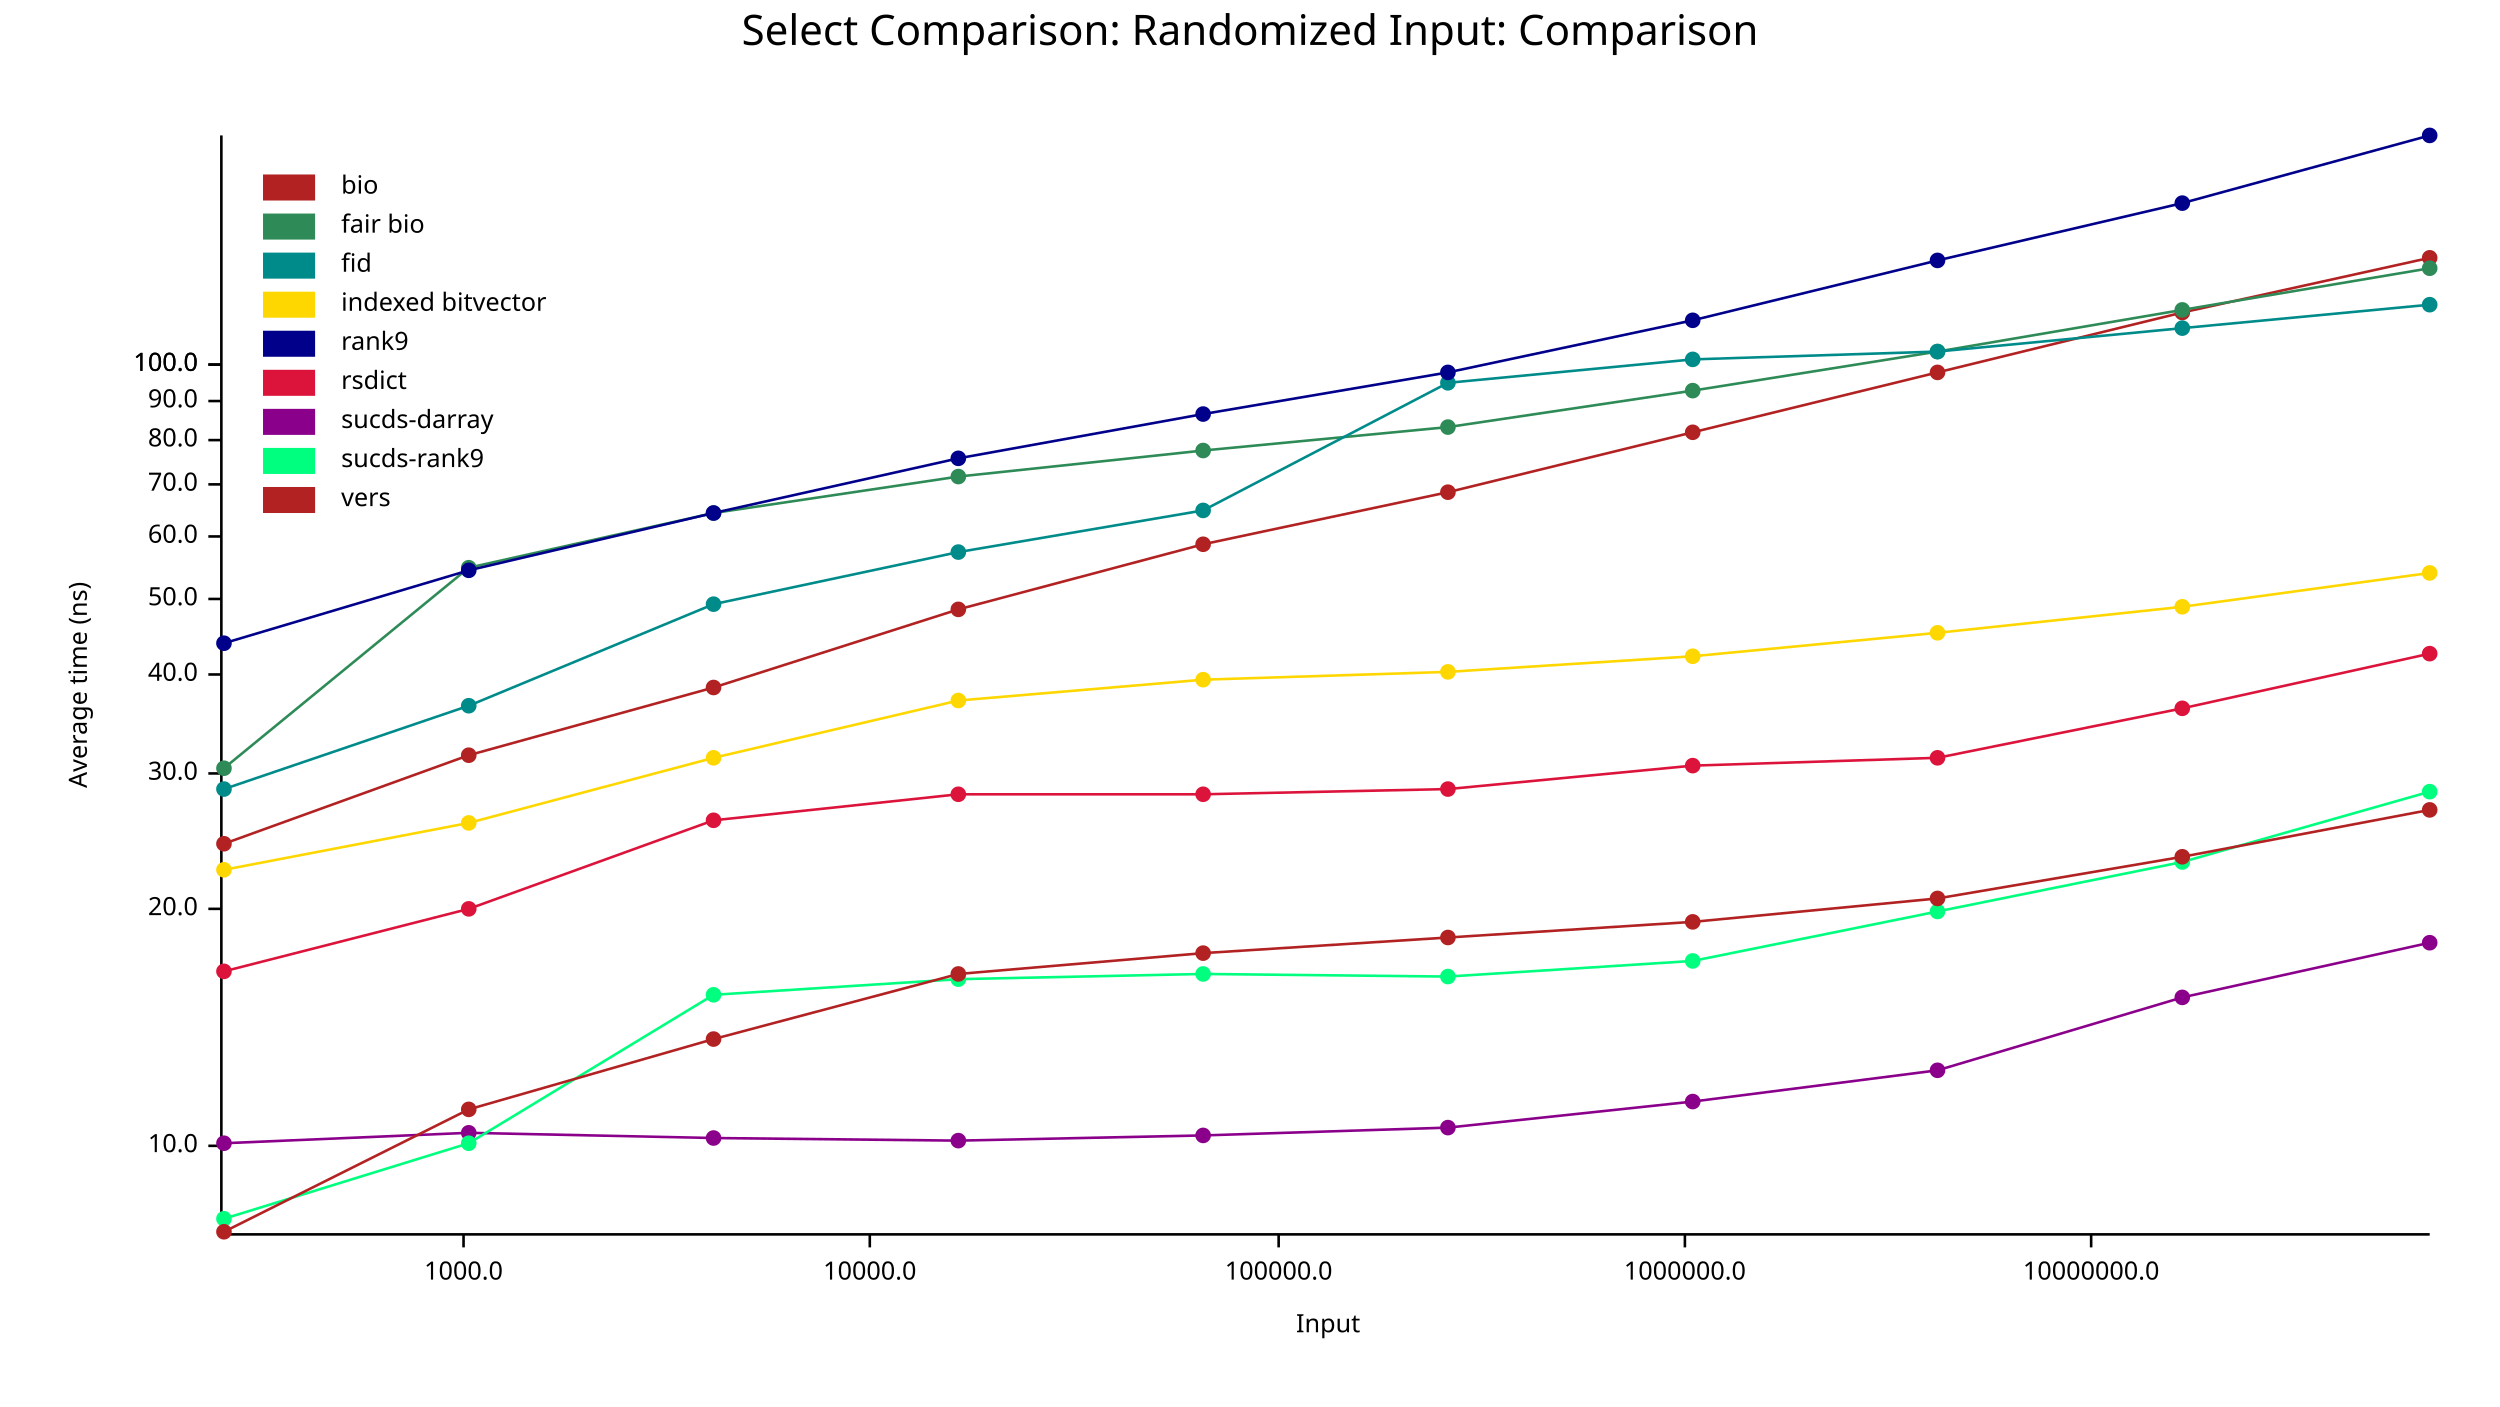
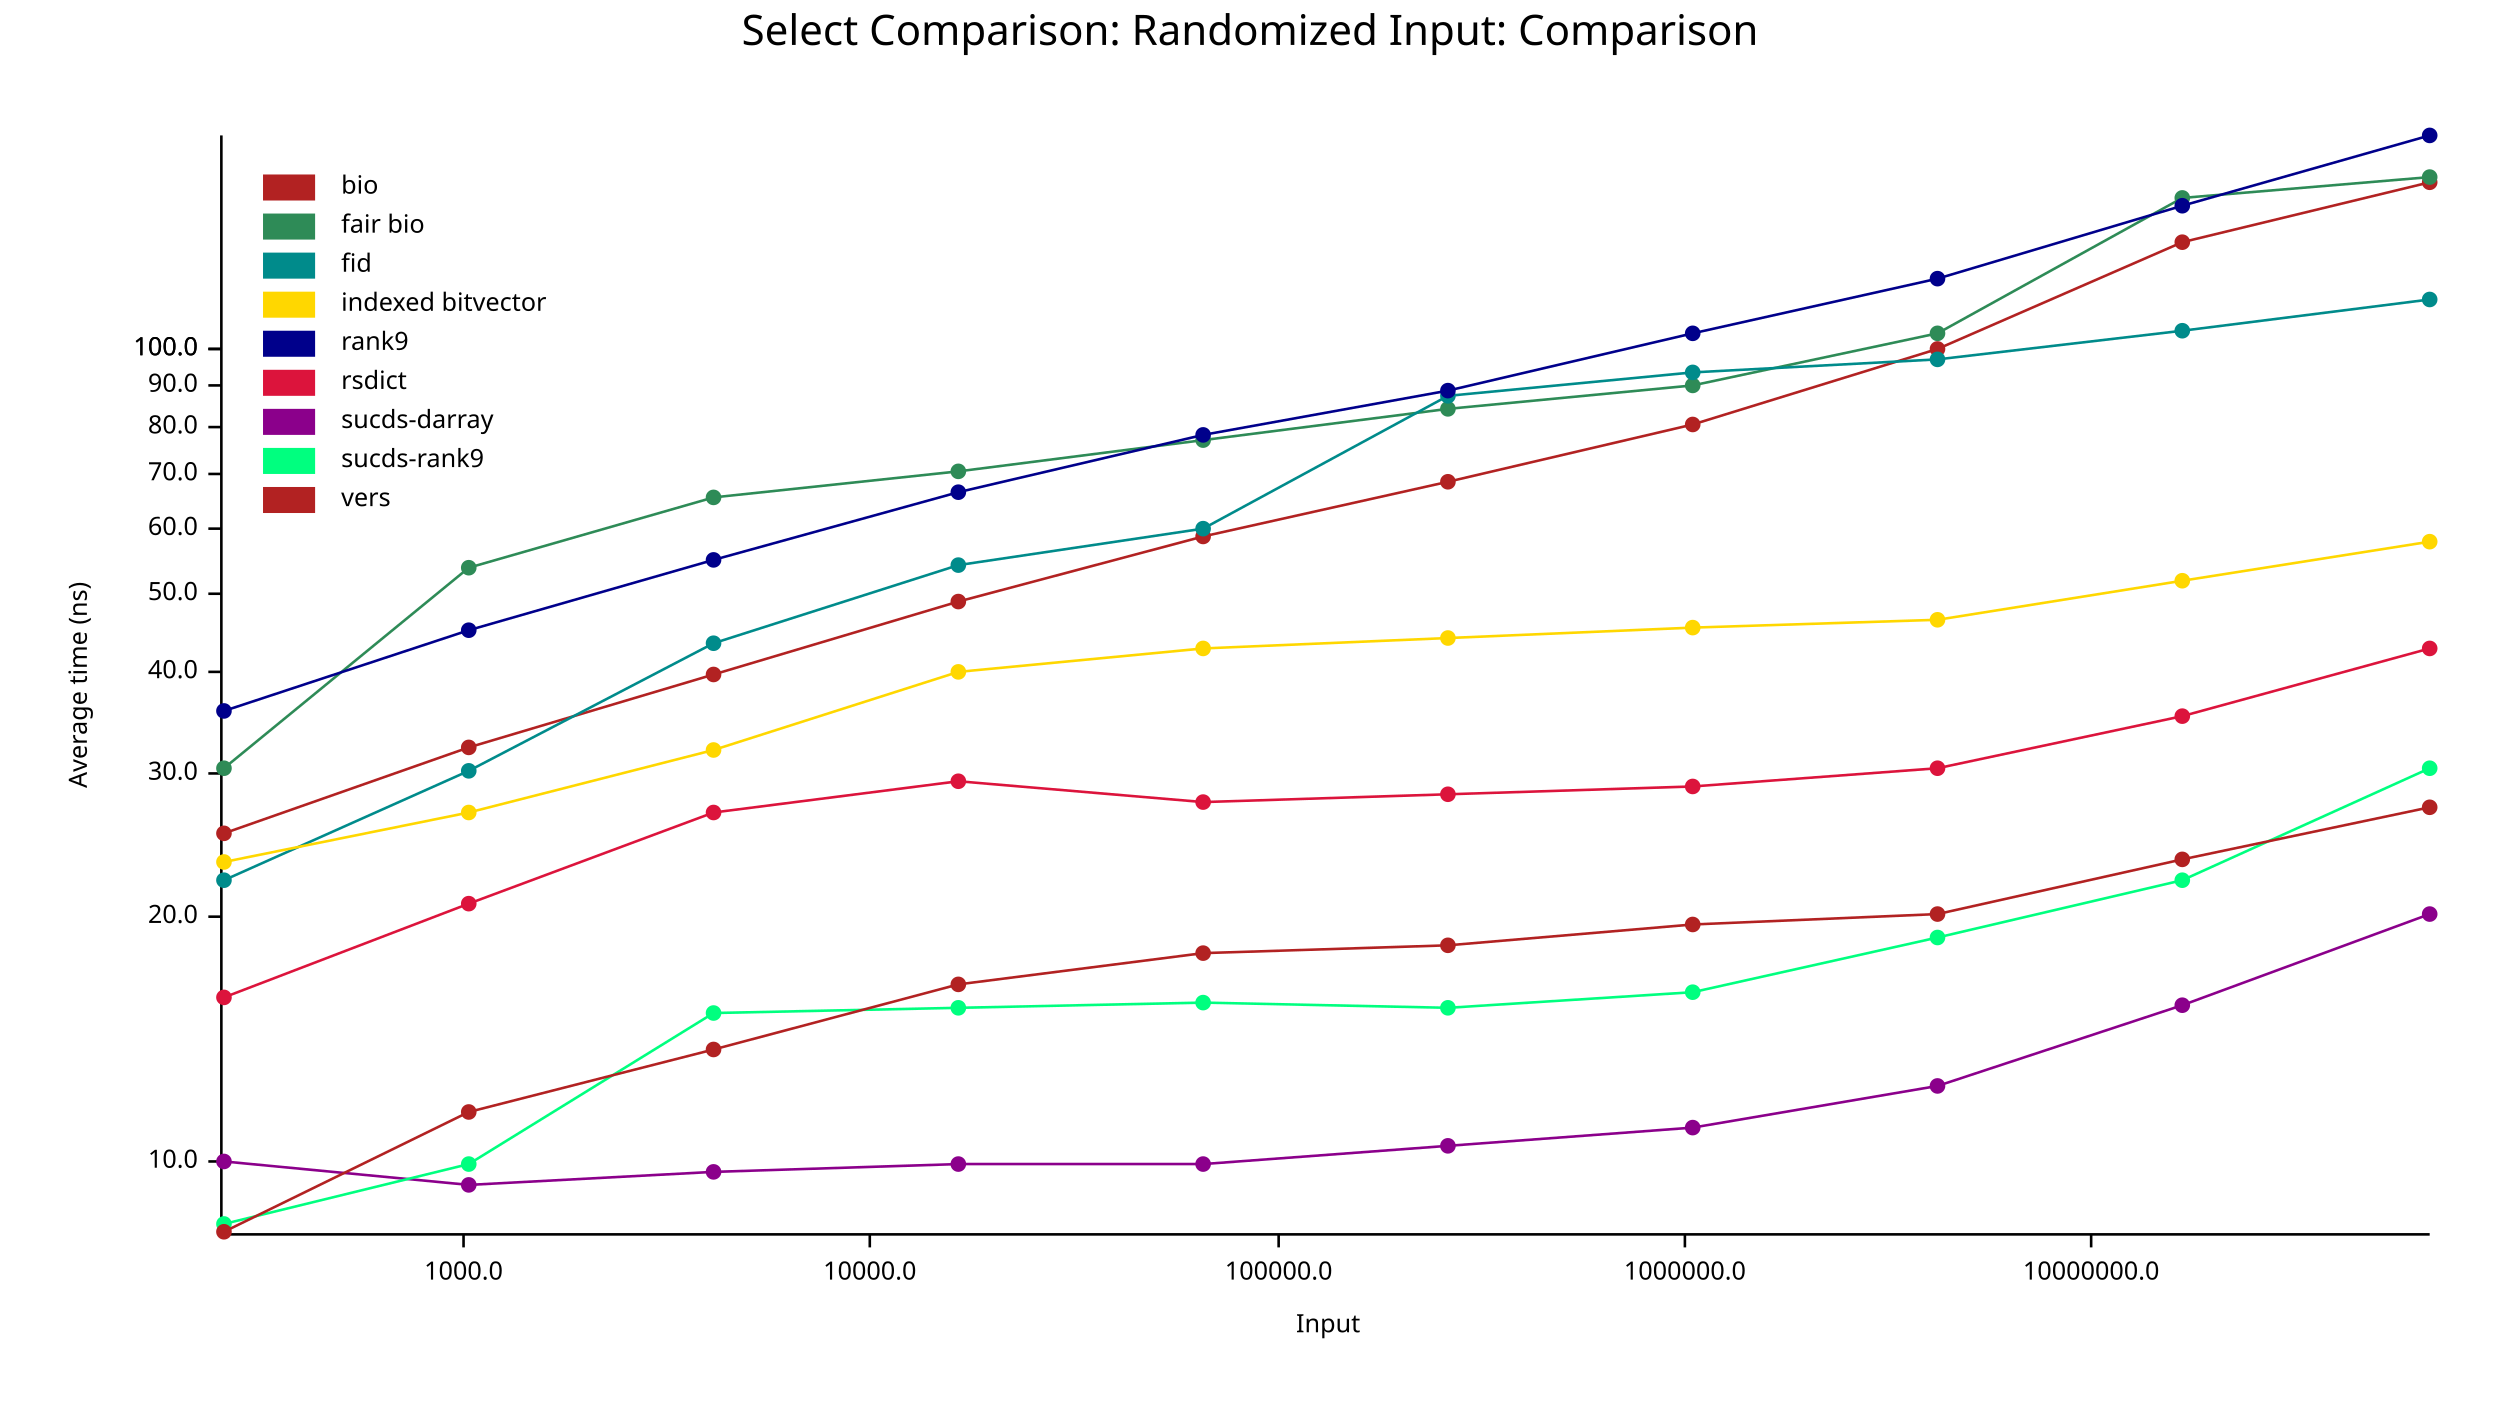
<svg xmlns="http://www.w3.org/2000/svg" width="960" height="540" viewBox="0 0 960 540" style="background-color: #FFFAF0;">
  <text x="480" y="5" dy="0.76em" text-anchor="middle" font-family="sans-serif" font-size="16.129" opacity="1" fill="#000000">
Select Comparison: Randomized Input: Comparison
</text>
  <text x="26" y="263" dy="0.76em" text-anchor="middle" font-family="sans-serif" font-size="9.677" opacity="1" fill="#000000" transform="rotate(270, 26, 263)">
Average time (ns)
</text>
  <text x="510" y="514" dy="-0.5ex" text-anchor="middle" font-family="sans-serif" font-size="9.677" opacity="1" fill="#000000">
Input
</text>
  <polyline fill="none" opacity="1" stroke="#000000" stroke-width="1" points="85,52 85,473 " />
-   <text x="76" y="440" dy="0.5ex" text-anchor="end" font-family="sans-serif" font-size="9.677" opacity="1" fill="#000000">
+   <text x="76" y="446" dy="0.5ex" text-anchor="end" font-family="sans-serif" font-size="9.677" opacity="1" fill="#000000">
10.0
</text>
-   <polyline fill="none" opacity="1" stroke="#000000" stroke-width="1" points="80,440 85,440 " />
-   <text x="76" y="349" dy="0.5ex" text-anchor="end" font-family="sans-serif" font-size="9.677" opacity="1" fill="#000000">
+   <polyline fill="none" opacity="1" stroke="#000000" stroke-width="1" points="80,446 85,446 " />
+   <text x="76" y="352" dy="0.5ex" text-anchor="end" font-family="sans-serif" font-size="9.677" opacity="1" fill="#000000">
20.0
</text>
-   <polyline fill="none" opacity="1" stroke="#000000" stroke-width="1" points="80,349 85,349 " />
+   <polyline fill="none" opacity="1" stroke="#000000" stroke-width="1" points="80,352 85,352 " />
  <text x="76" y="297" dy="0.5ex" text-anchor="end" font-family="sans-serif" font-size="9.677" opacity="1" fill="#000000">
30.0
</text>
  <polyline fill="none" opacity="1" stroke="#000000" stroke-width="1" points="80,297 85,297 " />
-   <text x="76" y="259" dy="0.5ex" text-anchor="end" font-family="sans-serif" font-size="9.677" opacity="1" fill="#000000">
+   <text x="76" y="258" dy="0.5ex" text-anchor="end" font-family="sans-serif" font-size="9.677" opacity="1" fill="#000000">
40.0
</text>
-   <polyline fill="none" opacity="1" stroke="#000000" stroke-width="1" points="80,259 85,259 " />
-   <text x="76" y="230" dy="0.5ex" text-anchor="end" font-family="sans-serif" font-size="9.677" opacity="1" fill="#000000">
+   <polyline fill="none" opacity="1" stroke="#000000" stroke-width="1" points="80,258 85,258 " />
+   <text x="76" y="228" dy="0.5ex" text-anchor="end" font-family="sans-serif" font-size="9.677" opacity="1" fill="#000000">
50.0
</text>
-   <polyline fill="none" opacity="1" stroke="#000000" stroke-width="1" points="80,230 85,230 " />
-   <text x="76" y="206" dy="0.5ex" text-anchor="end" font-family="sans-serif" font-size="9.677" opacity="1" fill="#000000">
+   <polyline fill="none" opacity="1" stroke="#000000" stroke-width="1" points="80,228 85,228 " />
+   <text x="76" y="203" dy="0.5ex" text-anchor="end" font-family="sans-serif" font-size="9.677" opacity="1" fill="#000000">
60.0
</text>
-   <polyline fill="none" opacity="1" stroke="#000000" stroke-width="1" points="80,206 85,206 " />
-   <text x="76" y="186" dy="0.5ex" text-anchor="end" font-family="sans-serif" font-size="9.677" opacity="1" fill="#000000">
+   <polyline fill="none" opacity="1" stroke="#000000" stroke-width="1" points="80,203 85,203 " />
+   <text x="76" y="182" dy="0.5ex" text-anchor="end" font-family="sans-serif" font-size="9.677" opacity="1" fill="#000000">
70.0
</text>
-   <polyline fill="none" opacity="1" stroke="#000000" stroke-width="1" points="80,186 85,186 " />
-   <text x="76" y="169" dy="0.5ex" text-anchor="end" font-family="sans-serif" font-size="9.677" opacity="1" fill="#000000">
+   <polyline fill="none" opacity="1" stroke="#000000" stroke-width="1" points="80,182 85,182 " />
+   <text x="76" y="164" dy="0.5ex" text-anchor="end" font-family="sans-serif" font-size="9.677" opacity="1" fill="#000000">
80.0
</text>
-   <polyline fill="none" opacity="1" stroke="#000000" stroke-width="1" points="80,169 85,169 " />
-   <text x="76" y="154" dy="0.5ex" text-anchor="end" font-family="sans-serif" font-size="9.677" opacity="1" fill="#000000">
+   <polyline fill="none" opacity="1" stroke="#000000" stroke-width="1" points="80,164 85,164 " />
+   <text x="76" y="148" dy="0.5ex" text-anchor="end" font-family="sans-serif" font-size="9.677" opacity="1" fill="#000000">
90.0
</text>
-   <polyline fill="none" opacity="1" stroke="#000000" stroke-width="1" points="80,154 85,154 " />
-   <text x="76" y="140" dy="0.5ex" text-anchor="end" font-family="sans-serif" font-size="9.677" opacity="1" fill="#000000">
+   <polyline fill="none" opacity="1" stroke="#000000" stroke-width="1" points="80,148 85,148 " />
+   <text x="76" y="134" dy="0.5ex" text-anchor="end" font-family="sans-serif" font-size="9.677" opacity="1" fill="#000000">
100.0
</text>
-   <polyline fill="none" opacity="1" stroke="#000000" stroke-width="1" points="80,140 85,140 " />
-   <text x="76" y="140" dy="0.5ex" text-anchor="end" font-family="sans-serif" font-size="9.677" opacity="1" fill="#000000">
+   <polyline fill="none" opacity="1" stroke="#000000" stroke-width="1" points="80,134 85,134 " />
+   <text x="76" y="134" dy="0.5ex" text-anchor="end" font-family="sans-serif" font-size="9.677" opacity="1" fill="#000000">
100.0
</text>
-   <polyline fill="none" opacity="1" stroke="#000000" stroke-width="1" points="80,140 85,140 " />
+   <polyline fill="none" opacity="1" stroke="#000000" stroke-width="1" points="80,134 85,134 " />
  <polyline fill="none" opacity="1" stroke="#000000" stroke-width="1" points="86,474 933,474 " />
  <text x="178" y="484" dy="0.76em" text-anchor="middle" font-family="sans-serif" font-size="9.677" opacity="1" fill="#000000">
1000.0
</text>
  <polyline fill="none" opacity="1" stroke="#000000" stroke-width="1" points="178,474 178,479 " />
  <text x="334" y="484" dy="0.76em" text-anchor="middle" font-family="sans-serif" font-size="9.677" opacity="1" fill="#000000">
10000.0
</text>
  <polyline fill="none" opacity="1" stroke="#000000" stroke-width="1" points="334,474 334,479 " />
  <text x="491" y="484" dy="0.76em" text-anchor="middle" font-family="sans-serif" font-size="9.677" opacity="1" fill="#000000">
100000.0
</text>
  <polyline fill="none" opacity="1" stroke="#000000" stroke-width="1" points="491,474 491,479 " />
  <text x="647" y="484" dy="0.76em" text-anchor="middle" font-family="sans-serif" font-size="9.677" opacity="1" fill="#000000">
1000000.0
</text>
  <polyline fill="none" opacity="1" stroke="#000000" stroke-width="1" points="647,474 647,479 " />
  <text x="803" y="484" dy="0.76em" text-anchor="middle" font-family="sans-serif" font-size="9.677" opacity="1" fill="#000000">
10000000.0
</text>
  <polyline fill="none" opacity="1" stroke="#000000" stroke-width="1" points="803,474 803,479 " />
-   <circle cx="86" cy="324" r="3" opacity="1" fill="#B22222" stroke="none" stroke-width="1" />
-   <circle cx="180" cy="290" r="3" opacity="1" fill="#B22222" stroke="none" stroke-width="1" />
-   <circle cx="274" cy="264" r="3" opacity="1" fill="#B22222" stroke="none" stroke-width="1" />
-   <circle cx="368" cy="234" r="3" opacity="1" fill="#B22222" stroke="none" stroke-width="1" />
-   <circle cx="462" cy="209" r="3" opacity="1" fill="#B22222" stroke="none" stroke-width="1" />
-   <circle cx="556" cy="189" r="3" opacity="1" fill="#B22222" stroke="none" stroke-width="1" />
-   <circle cx="650" cy="166" r="3" opacity="1" fill="#B22222" stroke="none" stroke-width="1" />
-   <circle cx="744" cy="143" r="3" opacity="1" fill="#B22222" stroke="none" stroke-width="1" />
-   <circle cx="838" cy="120" r="3" opacity="1" fill="#B22222" stroke="none" stroke-width="1" />
-   <circle cx="933" cy="99" r="3" opacity="1" fill="#B22222" stroke="none" stroke-width="1" />
-   <polyline fill="none" opacity="1" stroke="#B22222" stroke-width="1" points="86,324 180,290 274,264 368,234 462,209 556,189 650,166 744,143 838,120 933,99 " />
+   <circle cx="86" cy="320" r="3" opacity="1" fill="#B22222" stroke="none" stroke-width="1" />
+   <circle cx="180" cy="287" r="3" opacity="1" fill="#B22222" stroke="none" stroke-width="1" />
+   <circle cx="274" cy="259" r="3" opacity="1" fill="#B22222" stroke="none" stroke-width="1" />
+   <circle cx="368" cy="231" r="3" opacity="1" fill="#B22222" stroke="none" stroke-width="1" />
+   <circle cx="462" cy="206" r="3" opacity="1" fill="#B22222" stroke="none" stroke-width="1" />
+   <circle cx="556" cy="185" r="3" opacity="1" fill="#B22222" stroke="none" stroke-width="1" />
+   <circle cx="650" cy="163" r="3" opacity="1" fill="#B22222" stroke="none" stroke-width="1" />
+   <circle cx="744" cy="134" r="3" opacity="1" fill="#B22222" stroke="none" stroke-width="1" />
+   <circle cx="838" cy="93" r="3" opacity="1" fill="#B22222" stroke="none" stroke-width="1" />
+   <circle cx="933" cy="70" r="3" opacity="1" fill="#B22222" stroke="none" stroke-width="1" />
+   <polyline fill="none" opacity="1" stroke="#B22222" stroke-width="1" points="86,320 180,287 274,259 368,231 462,206 556,185 650,163 744,134 838,93 933,70 " />
  <circle cx="86" cy="295" r="3" opacity="1" fill="#2E8B57" stroke="none" stroke-width="1" />
  <circle cx="180" cy="218" r="3" opacity="1" fill="#2E8B57" stroke="none" stroke-width="1" />
-   <circle cx="274" cy="197" r="3" opacity="1" fill="#2E8B57" stroke="none" stroke-width="1" />
-   <circle cx="368" cy="183" r="3" opacity="1" fill="#2E8B57" stroke="none" stroke-width="1" />
-   <circle cx="462" cy="173" r="3" opacity="1" fill="#2E8B57" stroke="none" stroke-width="1" />
-   <circle cx="556" cy="164" r="3" opacity="1" fill="#2E8B57" stroke="none" stroke-width="1" />
-   <circle cx="650" cy="150" r="3" opacity="1" fill="#2E8B57" stroke="none" stroke-width="1" />
-   <circle cx="744" cy="135" r="3" opacity="1" fill="#2E8B57" stroke="none" stroke-width="1" />
-   <circle cx="838" cy="119" r="3" opacity="1" fill="#2E8B57" stroke="none" stroke-width="1" />
-   <circle cx="933" cy="103" r="3" opacity="1" fill="#2E8B57" stroke="none" stroke-width="1" />
-   <polyline fill="none" opacity="1" stroke="#2E8B57" stroke-width="1" points="86,295 180,218 274,197 368,183 462,173 556,164 650,150 744,135 838,119 933,103 " />
-   <circle cx="86" cy="303" r="3" opacity="1" fill="#008B8B" stroke="none" stroke-width="1" />
-   <circle cx="180" cy="271" r="3" opacity="1" fill="#008B8B" stroke="none" stroke-width="1" />
-   <circle cx="274" cy="232" r="3" opacity="1" fill="#008B8B" stroke="none" stroke-width="1" />
-   <circle cx="368" cy="212" r="3" opacity="1" fill="#008B8B" stroke="none" stroke-width="1" />
-   <circle cx="462" cy="196" r="3" opacity="1" fill="#008B8B" stroke="none" stroke-width="1" />
-   <circle cx="556" cy="147" r="3" opacity="1" fill="#008B8B" stroke="none" stroke-width="1" />
-   <circle cx="650" cy="138" r="3" opacity="1" fill="#008B8B" stroke="none" stroke-width="1" />
-   <circle cx="744" cy="135" r="3" opacity="1" fill="#008B8B" stroke="none" stroke-width="1" />
-   <circle cx="838" cy="126" r="3" opacity="1" fill="#008B8B" stroke="none" stroke-width="1" />
-   <circle cx="933" cy="117" r="3" opacity="1" fill="#008B8B" stroke="none" stroke-width="1" />
-   <polyline fill="none" opacity="1" stroke="#008B8B" stroke-width="1" points="86,303 180,271 274,232 368,212 462,196 556,147 650,138 744,135 838,126 933,117 " />
-   <circle cx="86" cy="334" r="3" opacity="1" fill="#FFD700" stroke="none" stroke-width="1" />
-   <circle cx="180" cy="316" r="3" opacity="1" fill="#FFD700" stroke="none" stroke-width="1" />
-   <circle cx="274" cy="291" r="3" opacity="1" fill="#FFD700" stroke="none" stroke-width="1" />
-   <circle cx="368" cy="269" r="3" opacity="1" fill="#FFD700" stroke="none" stroke-width="1" />
-   <circle cx="462" cy="261" r="3" opacity="1" fill="#FFD700" stroke="none" stroke-width="1" />
-   <circle cx="556" cy="258" r="3" opacity="1" fill="#FFD700" stroke="none" stroke-width="1" />
-   <circle cx="650" cy="252" r="3" opacity="1" fill="#FFD700" stroke="none" stroke-width="1" />
-   <circle cx="744" cy="243" r="3" opacity="1" fill="#FFD700" stroke="none" stroke-width="1" />
-   <circle cx="838" cy="233" r="3" opacity="1" fill="#FFD700" stroke="none" stroke-width="1" />
-   <circle cx="933" cy="220" r="3" opacity="1" fill="#FFD700" stroke="none" stroke-width="1" />
-   <polyline fill="none" opacity="1" stroke="#FFD700" stroke-width="1" points="86,334 180,316 274,291 368,269 462,261 556,258 650,252 744,243 838,233 933,220 " />
-   <circle cx="86" cy="247" r="3" opacity="1" fill="#00008B" stroke="none" stroke-width="1" />
-   <circle cx="180" cy="219" r="3" opacity="1" fill="#00008B" stroke="none" stroke-width="1" />
-   <circle cx="274" cy="197" r="3" opacity="1" fill="#00008B" stroke="none" stroke-width="1" />
-   <circle cx="368" cy="176" r="3" opacity="1" fill="#00008B" stroke="none" stroke-width="1" />
-   <circle cx="462" cy="159" r="3" opacity="1" fill="#00008B" stroke="none" stroke-width="1" />
-   <circle cx="556" cy="143" r="3" opacity="1" fill="#00008B" stroke="none" stroke-width="1" />
-   <circle cx="650" cy="123" r="3" opacity="1" fill="#00008B" stroke="none" stroke-width="1" />
-   <circle cx="744" cy="100" r="3" opacity="1" fill="#00008B" stroke="none" stroke-width="1" />
-   <circle cx="838" cy="78" r="3" opacity="1" fill="#00008B" stroke="none" stroke-width="1" />
+   <circle cx="274" cy="191" r="3" opacity="1" fill="#2E8B57" stroke="none" stroke-width="1" />
+   <circle cx="368" cy="181" r="3" opacity="1" fill="#2E8B57" stroke="none" stroke-width="1" />
+   <circle cx="462" cy="169" r="3" opacity="1" fill="#2E8B57" stroke="none" stroke-width="1" />
+   <circle cx="556" cy="157" r="3" opacity="1" fill="#2E8B57" stroke="none" stroke-width="1" />
+   <circle cx="650" cy="148" r="3" opacity="1" fill="#2E8B57" stroke="none" stroke-width="1" />
+   <circle cx="744" cy="128" r="3" opacity="1" fill="#2E8B57" stroke="none" stroke-width="1" />
+   <circle cx="838" cy="76" r="3" opacity="1" fill="#2E8B57" stroke="none" stroke-width="1" />
+   <circle cx="933" cy="68" r="3" opacity="1" fill="#2E8B57" stroke="none" stroke-width="1" />
+   <polyline fill="none" opacity="1" stroke="#2E8B57" stroke-width="1" points="86,295 180,218 274,191 368,181 462,169 556,157 650,148 744,128 838,76 933,68 " />
+   <circle cx="86" cy="338" r="3" opacity="1" fill="#008B8B" stroke="none" stroke-width="1" />
+   <circle cx="180" cy="296" r="3" opacity="1" fill="#008B8B" stroke="none" stroke-width="1" />
+   <circle cx="274" cy="247" r="3" opacity="1" fill="#008B8B" stroke="none" stroke-width="1" />
+   <circle cx="368" cy="217" r="3" opacity="1" fill="#008B8B" stroke="none" stroke-width="1" />
+   <circle cx="462" cy="203" r="3" opacity="1" fill="#008B8B" stroke="none" stroke-width="1" />
+   <circle cx="556" cy="152" r="3" opacity="1" fill="#008B8B" stroke="none" stroke-width="1" />
+   <circle cx="650" cy="143" r="3" opacity="1" fill="#008B8B" stroke="none" stroke-width="1" />
+   <circle cx="744" cy="138" r="3" opacity="1" fill="#008B8B" stroke="none" stroke-width="1" />
+   <circle cx="838" cy="127" r="3" opacity="1" fill="#008B8B" stroke="none" stroke-width="1" />
+   <circle cx="933" cy="115" r="3" opacity="1" fill="#008B8B" stroke="none" stroke-width="1" />
+   <polyline fill="none" opacity="1" stroke="#008B8B" stroke-width="1" points="86,338 180,296 274,247 368,217 462,203 556,152 650,143 744,138 838,127 933,115 " />
+   <circle cx="86" cy="331" r="3" opacity="1" fill="#FFD700" stroke="none" stroke-width="1" />
+   <circle cx="180" cy="312" r="3" opacity="1" fill="#FFD700" stroke="none" stroke-width="1" />
+   <circle cx="274" cy="288" r="3" opacity="1" fill="#FFD700" stroke="none" stroke-width="1" />
+   <circle cx="368" cy="258" r="3" opacity="1" fill="#FFD700" stroke="none" stroke-width="1" />
+   <circle cx="462" cy="249" r="3" opacity="1" fill="#FFD700" stroke="none" stroke-width="1" />
+   <circle cx="556" cy="245" r="3" opacity="1" fill="#FFD700" stroke="none" stroke-width="1" />
+   <circle cx="650" cy="241" r="3" opacity="1" fill="#FFD700" stroke="none" stroke-width="1" />
+   <circle cx="744" cy="238" r="3" opacity="1" fill="#FFD700" stroke="none" stroke-width="1" />
+   <circle cx="838" cy="223" r="3" opacity="1" fill="#FFD700" stroke="none" stroke-width="1" />
+   <circle cx="933" cy="208" r="3" opacity="1" fill="#FFD700" stroke="none" stroke-width="1" />
+   <polyline fill="none" opacity="1" stroke="#FFD700" stroke-width="1" points="86,331 180,312 274,288 368,258 462,249 556,245 650,241 744,238 838,223 933,208 " />
+   <circle cx="86" cy="273" r="3" opacity="1" fill="#00008B" stroke="none" stroke-width="1" />
+   <circle cx="180" cy="242" r="3" opacity="1" fill="#00008B" stroke="none" stroke-width="1" />
+   <circle cx="274" cy="215" r="3" opacity="1" fill="#00008B" stroke="none" stroke-width="1" />
+   <circle cx="368" cy="189" r="3" opacity="1" fill="#00008B" stroke="none" stroke-width="1" />
+   <circle cx="462" cy="167" r="3" opacity="1" fill="#00008B" stroke="none" stroke-width="1" />
+   <circle cx="556" cy="150" r="3" opacity="1" fill="#00008B" stroke="none" stroke-width="1" />
+   <circle cx="650" cy="128" r="3" opacity="1" fill="#00008B" stroke="none" stroke-width="1" />
+   <circle cx="744" cy="107" r="3" opacity="1" fill="#00008B" stroke="none" stroke-width="1" />
+   <circle cx="838" cy="79" r="3" opacity="1" fill="#00008B" stroke="none" stroke-width="1" />
  <circle cx="933" cy="52" r="3" opacity="1" fill="#00008B" stroke="none" stroke-width="1" />
-   <polyline fill="none" opacity="1" stroke="#00008B" stroke-width="1" points="86,247 180,219 274,197 368,176 462,159 556,143 650,123 744,100 838,78 933,52 " />
-   <circle cx="86" cy="373" r="3" opacity="1" fill="#DC143C" stroke="none" stroke-width="1" />
-   <circle cx="180" cy="349" r="3" opacity="1" fill="#DC143C" stroke="none" stroke-width="1" />
-   <circle cx="274" cy="315" r="3" opacity="1" fill="#DC143C" stroke="none" stroke-width="1" />
-   <circle cx="368" cy="305" r="3" opacity="1" fill="#DC143C" stroke="none" stroke-width="1" />
-   <circle cx="462" cy="305" r="3" opacity="1" fill="#DC143C" stroke="none" stroke-width="1" />
-   <circle cx="556" cy="303" r="3" opacity="1" fill="#DC143C" stroke="none" stroke-width="1" />
-   <circle cx="650" cy="294" r="3" opacity="1" fill="#DC143C" stroke="none" stroke-width="1" />
-   <circle cx="744" cy="291" r="3" opacity="1" fill="#DC143C" stroke="none" stroke-width="1" />
-   <circle cx="838" cy="272" r="3" opacity="1" fill="#DC143C" stroke="none" stroke-width="1" />
-   <circle cx="933" cy="251" r="3" opacity="1" fill="#DC143C" stroke="none" stroke-width="1" />
-   <polyline fill="none" opacity="1" stroke="#DC143C" stroke-width="1" points="86,373 180,349 274,315 368,305 462,305 556,303 650,294 744,291 838,272 933,251 " />
-   <circle cx="86" cy="439" r="3" opacity="1" fill="#8B008B" stroke="none" stroke-width="1" />
-   <circle cx="180" cy="435" r="3" opacity="1" fill="#8B008B" stroke="none" stroke-width="1" />
-   <circle cx="274" cy="437" r="3" opacity="1" fill="#8B008B" stroke="none" stroke-width="1" />
-   <circle cx="368" cy="438" r="3" opacity="1" fill="#8B008B" stroke="none" stroke-width="1" />
-   <circle cx="462" cy="436" r="3" opacity="1" fill="#8B008B" stroke="none" stroke-width="1" />
-   <circle cx="556" cy="433" r="3" opacity="1" fill="#8B008B" stroke="none" stroke-width="1" />
-   <circle cx="650" cy="423" r="3" opacity="1" fill="#8B008B" stroke="none" stroke-width="1" />
-   <circle cx="744" cy="411" r="3" opacity="1" fill="#8B008B" stroke="none" stroke-width="1" />
-   <circle cx="838" cy="383" r="3" opacity="1" fill="#8B008B" stroke="none" stroke-width="1" />
-   <circle cx="933" cy="362" r="3" opacity="1" fill="#8B008B" stroke="none" stroke-width="1" />
-   <polyline fill="none" opacity="1" stroke="#8B008B" stroke-width="1" points="86,439 180,435 274,437 368,438 462,436 556,433 650,423 744,411 838,383 933,362 " />
-   <circle cx="86" cy="468" r="3" opacity="1" fill="#00FF7F" stroke="none" stroke-width="1" />
-   <circle cx="180" cy="439" r="3" opacity="1" fill="#00FF7F" stroke="none" stroke-width="1" />
-   <circle cx="274" cy="382" r="3" opacity="1" fill="#00FF7F" stroke="none" stroke-width="1" />
-   <circle cx="368" cy="376" r="3" opacity="1" fill="#00FF7F" stroke="none" stroke-width="1" />
-   <circle cx="462" cy="374" r="3" opacity="1" fill="#00FF7F" stroke="none" stroke-width="1" />
-   <circle cx="556" cy="375" r="3" opacity="1" fill="#00FF7F" stroke="none" stroke-width="1" />
-   <circle cx="650" cy="369" r="3" opacity="1" fill="#00FF7F" stroke="none" stroke-width="1" />
-   <circle cx="744" cy="350" r="3" opacity="1" fill="#00FF7F" stroke="none" stroke-width="1" />
-   <circle cx="838" cy="331" r="3" opacity="1" fill="#00FF7F" stroke="none" stroke-width="1" />
-   <circle cx="933" cy="304" r="3" opacity="1" fill="#00FF7F" stroke="none" stroke-width="1" />
-   <polyline fill="none" opacity="1" stroke="#00FF7F" stroke-width="1" points="86,468 180,439 274,382 368,376 462,374 556,375 650,369 744,350 838,331 933,304 " />
+   <polyline fill="none" opacity="1" stroke="#00008B" stroke-width="1" points="86,273 180,242 274,215 368,189 462,167 556,150 650,128 744,107 838,79 933,52 " />
+   <circle cx="86" cy="383" r="3" opacity="1" fill="#DC143C" stroke="none" stroke-width="1" />
+   <circle cx="180" cy="347" r="3" opacity="1" fill="#DC143C" stroke="none" stroke-width="1" />
+   <circle cx="274" cy="312" r="3" opacity="1" fill="#DC143C" stroke="none" stroke-width="1" />
+   <circle cx="368" cy="300" r="3" opacity="1" fill="#DC143C" stroke="none" stroke-width="1" />
+   <circle cx="462" cy="308" r="3" opacity="1" fill="#DC143C" stroke="none" stroke-width="1" />
+   <circle cx="556" cy="305" r="3" opacity="1" fill="#DC143C" stroke="none" stroke-width="1" />
+   <circle cx="650" cy="302" r="3" opacity="1" fill="#DC143C" stroke="none" stroke-width="1" />
+   <circle cx="744" cy="295" r="3" opacity="1" fill="#DC143C" stroke="none" stroke-width="1" />
+   <circle cx="838" cy="275" r="3" opacity="1" fill="#DC143C" stroke="none" stroke-width="1" />
+   <circle cx="933" cy="249" r="3" opacity="1" fill="#DC143C" stroke="none" stroke-width="1" />
+   <polyline fill="none" opacity="1" stroke="#DC143C" stroke-width="1" points="86,383 180,347 274,312 368,300 462,308 556,305 650,302 744,295 838,275 933,249 " />
+   <circle cx="86" cy="446" r="3" opacity="1" fill="#8B008B" stroke="none" stroke-width="1" />
+   <circle cx="180" cy="455" r="3" opacity="1" fill="#8B008B" stroke="none" stroke-width="1" />
+   <circle cx="274" cy="450" r="3" opacity="1" fill="#8B008B" stroke="none" stroke-width="1" />
+   <circle cx="368" cy="447" r="3" opacity="1" fill="#8B008B" stroke="none" stroke-width="1" />
+   <circle cx="462" cy="447" r="3" opacity="1" fill="#8B008B" stroke="none" stroke-width="1" />
+   <circle cx="556" cy="440" r="3" opacity="1" fill="#8B008B" stroke="none" stroke-width="1" />
+   <circle cx="650" cy="433" r="3" opacity="1" fill="#8B008B" stroke="none" stroke-width="1" />
+   <circle cx="744" cy="417" r="3" opacity="1" fill="#8B008B" stroke="none" stroke-width="1" />
+   <circle cx="838" cy="386" r="3" opacity="1" fill="#8B008B" stroke="none" stroke-width="1" />
+   <circle cx="933" cy="351" r="3" opacity="1" fill="#8B008B" stroke="none" stroke-width="1" />
+   <polyline fill="none" opacity="1" stroke="#8B008B" stroke-width="1" points="86,446 180,455 274,450 368,447 462,447 556,440 650,433 744,417 838,386 933,351 " />
+   <circle cx="86" cy="470" r="3" opacity="1" fill="#00FF7F" stroke="none" stroke-width="1" />
+   <circle cx="180" cy="447" r="3" opacity="1" fill="#00FF7F" stroke="none" stroke-width="1" />
+   <circle cx="274" cy="389" r="3" opacity="1" fill="#00FF7F" stroke="none" stroke-width="1" />
+   <circle cx="368" cy="387" r="3" opacity="1" fill="#00FF7F" stroke="none" stroke-width="1" />
+   <circle cx="462" cy="385" r="3" opacity="1" fill="#00FF7F" stroke="none" stroke-width="1" />
+   <circle cx="556" cy="387" r="3" opacity="1" fill="#00FF7F" stroke="none" stroke-width="1" />
+   <circle cx="650" cy="381" r="3" opacity="1" fill="#00FF7F" stroke="none" stroke-width="1" />
+   <circle cx="744" cy="360" r="3" opacity="1" fill="#00FF7F" stroke="none" stroke-width="1" />
+   <circle cx="838" cy="338" r="3" opacity="1" fill="#00FF7F" stroke="none" stroke-width="1" />
+   <circle cx="933" cy="295" r="3" opacity="1" fill="#00FF7F" stroke="none" stroke-width="1" />
+   <polyline fill="none" opacity="1" stroke="#00FF7F" stroke-width="1" points="86,470 180,447 274,389 368,387 462,385 556,387 650,381 744,360 838,338 933,295 " />
  <circle cx="86" cy="473" r="3" opacity="1" fill="#B22222" stroke="none" stroke-width="1" />
-   <circle cx="180" cy="426" r="3" opacity="1" fill="#B22222" stroke="none" stroke-width="1" />
-   <circle cx="274" cy="399" r="3" opacity="1" fill="#B22222" stroke="none" stroke-width="1" />
-   <circle cx="368" cy="374" r="3" opacity="1" fill="#B22222" stroke="none" stroke-width="1" />
+   <circle cx="180" cy="427" r="3" opacity="1" fill="#B22222" stroke="none" stroke-width="1" />
+   <circle cx="274" cy="403" r="3" opacity="1" fill="#B22222" stroke="none" stroke-width="1" />
+   <circle cx="368" cy="378" r="3" opacity="1" fill="#B22222" stroke="none" stroke-width="1" />
  <circle cx="462" cy="366" r="3" opacity="1" fill="#B22222" stroke="none" stroke-width="1" />
-   <circle cx="556" cy="360" r="3" opacity="1" fill="#B22222" stroke="none" stroke-width="1" />
-   <circle cx="650" cy="354" r="3" opacity="1" fill="#B22222" stroke="none" stroke-width="1" />
-   <circle cx="744" cy="345" r="3" opacity="1" fill="#B22222" stroke="none" stroke-width="1" />
-   <circle cx="838" cy="329" r="3" opacity="1" fill="#B22222" stroke="none" stroke-width="1" />
-   <circle cx="933" cy="311" r="3" opacity="1" fill="#B22222" stroke="none" stroke-width="1" />
-   <polyline fill="none" opacity="1" stroke="#B22222" stroke-width="1" points="86,473 180,426 274,399 368,374 462,366 556,360 650,354 744,345 838,329 933,311 " />
+   <circle cx="556" cy="363" r="3" opacity="1" fill="#B22222" stroke="none" stroke-width="1" />
+   <circle cx="650" cy="355" r="3" opacity="1" fill="#B22222" stroke="none" stroke-width="1" />
+   <circle cx="744" cy="351" r="3" opacity="1" fill="#B22222" stroke="none" stroke-width="1" />
+   <circle cx="838" cy="330" r="3" opacity="1" fill="#B22222" stroke="none" stroke-width="1" />
+   <circle cx="933" cy="310" r="3" opacity="1" fill="#B22222" stroke="none" stroke-width="1" />
+   <polyline fill="none" opacity="1" stroke="#B22222" stroke-width="1" points="86,473 180,427 274,403 368,378 462,366 556,363 650,355 744,351 838,330 933,310 " />
  <text x="131" y="67" dy="0.76em" text-anchor="start" font-family="sans-serif" font-size="9.677" opacity="1" fill="#000000">
bio
</text>
  <text x="131" y="82" dy="0.76em" text-anchor="start" font-family="sans-serif" font-size="9.677" opacity="1" fill="#000000">
fair bio
</text>
  <text x="131" y="97" dy="0.76em" text-anchor="start" font-family="sans-serif" font-size="9.677" opacity="1" fill="#000000">
fid
</text>
  <text x="131" y="112" dy="0.76em" text-anchor="start" font-family="sans-serif" font-size="9.677" opacity="1" fill="#000000">
indexed bitvector
</text>
  <text x="131" y="127" dy="0.76em" text-anchor="start" font-family="sans-serif" font-size="9.677" opacity="1" fill="#000000">
rank9
</text>
  <text x="131" y="142" dy="0.76em" text-anchor="start" font-family="sans-serif" font-size="9.677" opacity="1" fill="#000000">
rsdict
</text>
  <text x="131" y="157" dy="0.76em" text-anchor="start" font-family="sans-serif" font-size="9.677" opacity="1" fill="#000000">
sucds-darray
</text>
  <text x="131" y="172" dy="0.76em" text-anchor="start" font-family="sans-serif" font-size="9.677" opacity="1" fill="#000000">
sucds-rank9
</text>
  <text x="131" y="187" dy="0.76em" text-anchor="start" font-family="sans-serif" font-size="9.677" opacity="1" fill="#000000">
vers
</text>
  <rect x="101" y="67" width="20" height="10" opacity="1" fill="#B22222" stroke="none" />
  <rect x="101" y="82" width="20" height="10" opacity="1" fill="#2E8B57" stroke="none" />
  <rect x="101" y="97" width="20" height="10" opacity="1" fill="#008B8B" stroke="none" />
  <rect x="101" y="112" width="20" height="10" opacity="1" fill="#FFD700" stroke="none" />
  <rect x="101" y="127" width="20" height="10" opacity="1" fill="#00008B" stroke="none" />
  <rect x="101" y="142" width="20" height="10" opacity="1" fill="#DC143C" stroke="none" />
  <rect x="101" y="157" width="20" height="10" opacity="1" fill="#8B008B" stroke="none" />
  <rect x="101" y="172" width="20" height="10" opacity="1" fill="#00FF7F" stroke="none" />
  <rect x="101" y="187" width="20" height="10" opacity="1" fill="#B22222" stroke="none" />
</svg>
